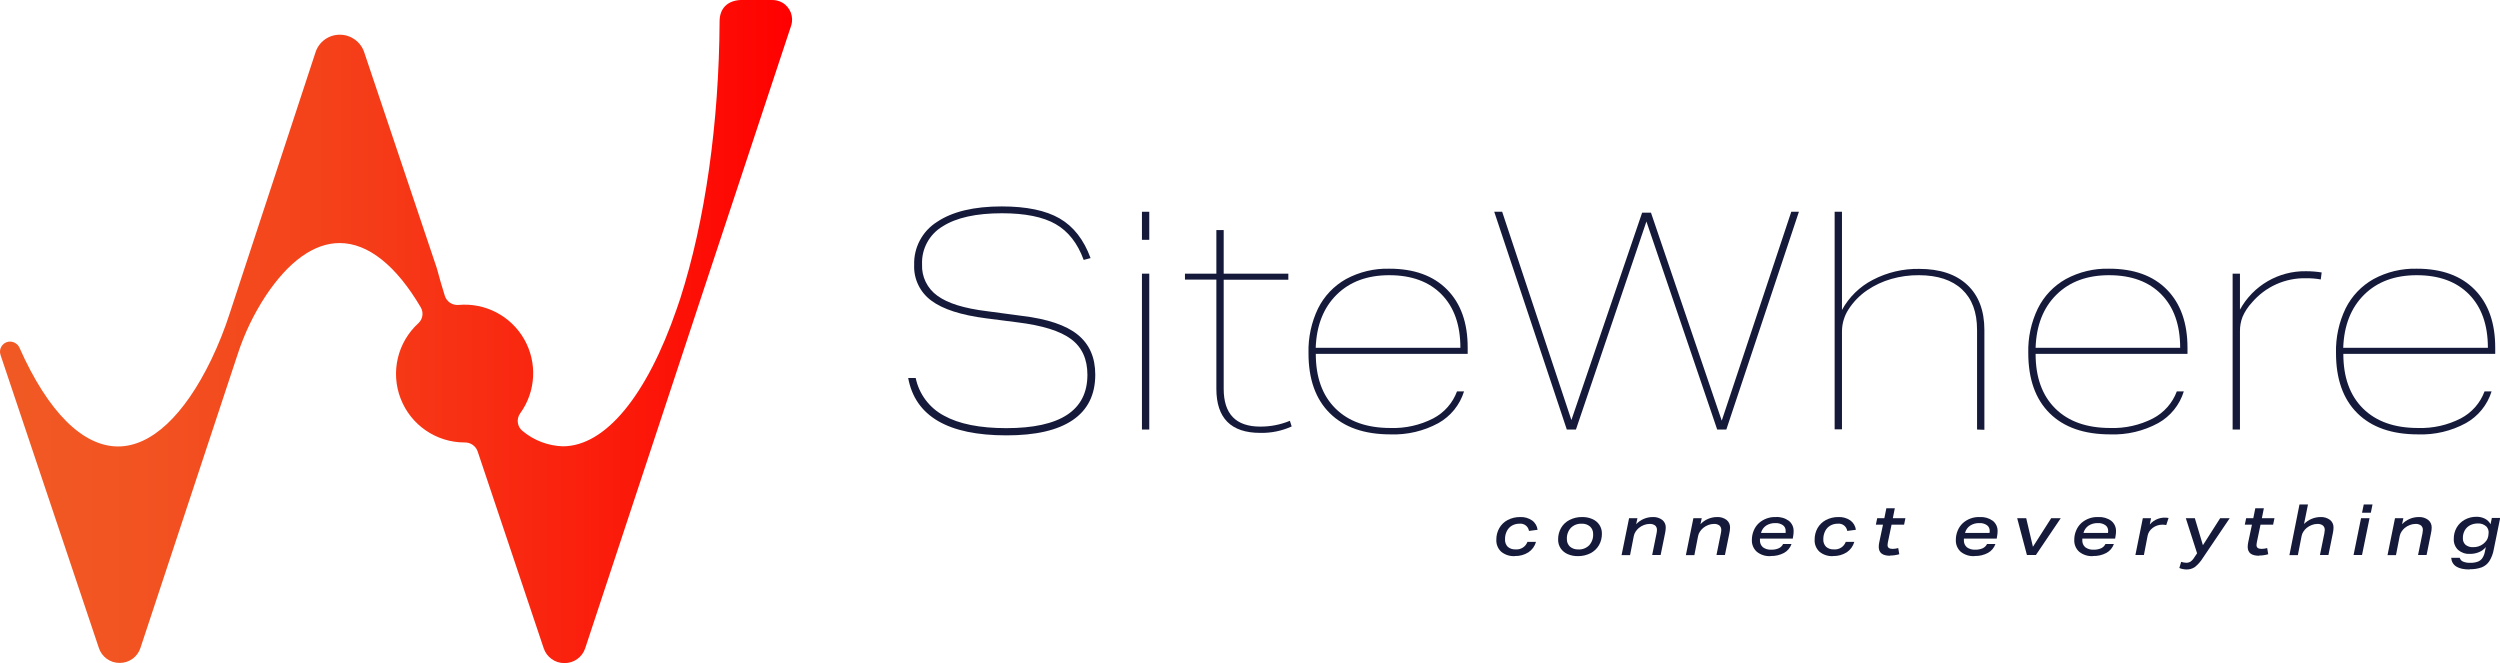
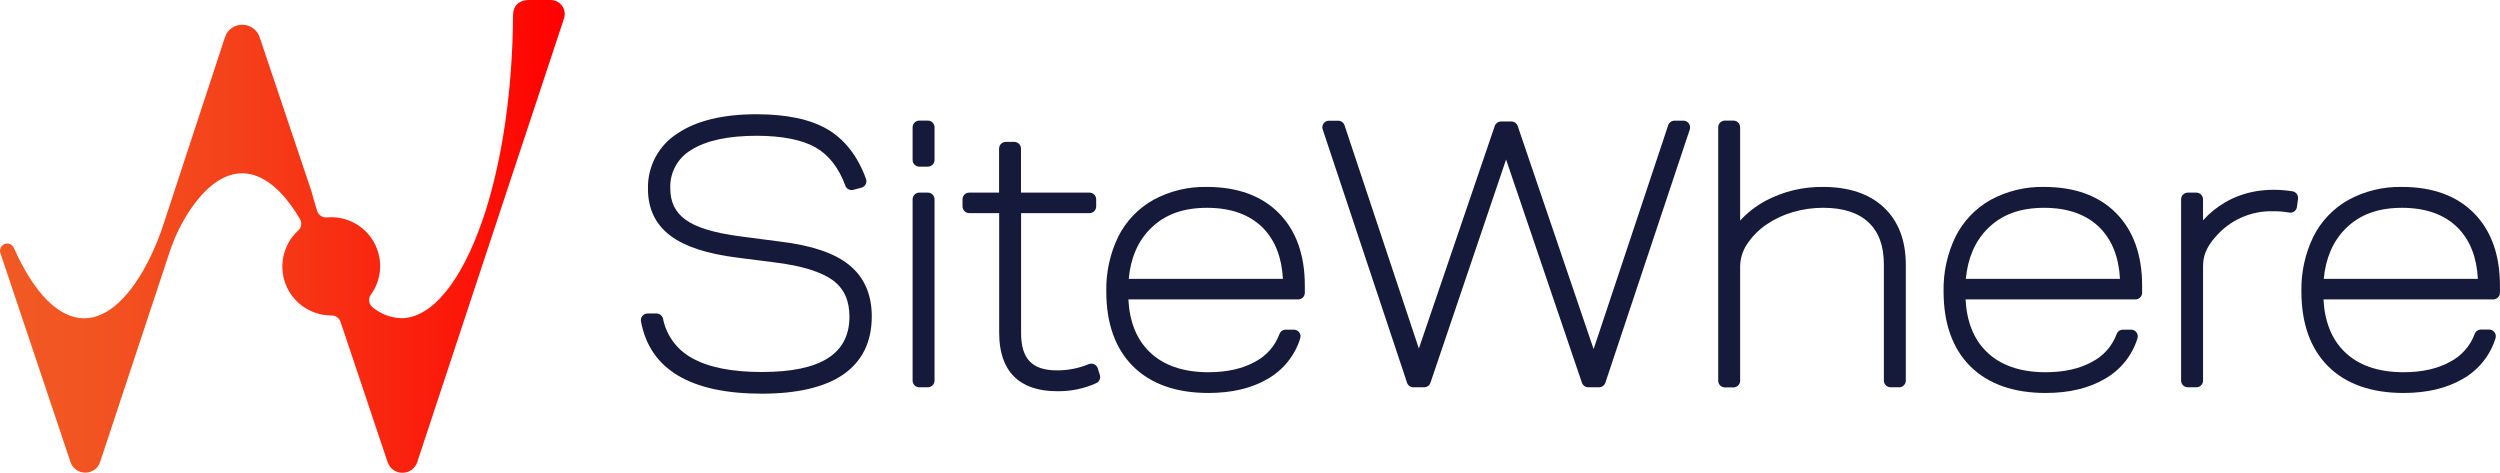
- <svg xmlns="http://www.w3.org/2000/svg" viewBox="0 0 664.79 176.26">
+ <svg xmlns="http://www.w3.org/2000/svg" viewBox="0 0 932.44 176.26">
  <defs>
    <style>.cls-1{fill:#151a3a;}.cls-2{fill:url(#Degradado_sin_nombre_2);}</style>
    <linearGradient id="Degradado_sin_nombre_2" y1="88.13" x2="210.63" y2="88.13" gradientUnits="userSpaceOnUse">
      <stop offset="0" stop-color="#f15a24" />
      <stop offset="0.18" stop-color="#f25321" />
      <stop offset="0.45" stop-color="#f53e19" />
      <stop offset="0.77" stop-color="#fb1c0b" />
      <stop offset="1" stop-color="red" />
    </linearGradient>
  </defs>
  <g id="Capa_2" data-name="Capa 2">
    <g id="Capa_1-2" data-name="Capa 1">
-       <path class="cls-1" d="M288.17,69.12q-2.43-6.65-7.46-9.53t-14.27-2.88q-10.31,0-15.78,3.49a11.22,11.22,0,0,0-5.47,10.06,9.73,9.73,0,0,0,4.09,8.39q4.09,3,13.18,4.1L271.79,84q10.14,1.22,14.8,5t4.66,10.63q0,8-6,12.08t-17.64,4.06q-23.28,0-26.11-15.25h2a14.73,14.73,0,0,0,7.5,10q6,3.33,16.58,3.33,21.59,0,21.58-14.19,0-6.25-4.34-9.49t-14.32-4.46l-8.27-1.06q-10-1.29-14.56-4.7a11.17,11.17,0,0,1-4.58-9.49,13.05,13.05,0,0,1,6.12-11.48q6.12-4.09,17.16-4.09,9.88,0,15.41,3.2T290,68.63Z" />
-       <path class="cls-1" d="M303.66,56.31h1.95v7.46h-1.95Zm0,16.46h1.95v41.45h-1.95Z" />
-       <path class="cls-1" d="M343.48,113.4a19.12,19.12,0,0,1-8.35,1.71q-11.69,0-11.68-11.76v-29H315.1V72.77h8.35V61.17h1.95v11.6h17.19v1.62H325.4v29q0,10.05,9.73,10.05a20.37,20.37,0,0,0,7.87-1.54Z" />
-       <path class="cls-1" d="M349.89,94.1q0,9.33,5.23,14.52t14.64,5.19a23.24,23.24,0,0,0,11.36-2.55,13.31,13.31,0,0,0,6.32-7.18h1.87a14.62,14.62,0,0,1-6.81,8.43,24.84,24.84,0,0,1-12.74,3q-10.45,0-16.14-5.63t-5.67-16A25.86,25.86,0,0,1,350.5,82a18.29,18.29,0,0,1,7.42-7.79,23,23,0,0,1,11.52-2.76q9.88,0,15.37,5.56t5.47,15.45V94.1Zm38.45-1.62q0-9.09-5-14.19t-13.91-5.11q-8.76,0-14,5.19t-5.56,14.11Z" />
-       <polygon class="cls-1" points="456.63 114.22 437.81 58.9 419.07 114.22 416.64 114.22 397.34 56.31 399.45 56.31 417.86 111.7 436.67 56.55 439.02 56.55 457.84 111.86 476.33 56.31 478.36 56.31 459.06 114.22 456.63 114.22" />
-       <path class="cls-1" d="M525.73,114.22V87.69q0-7-4-10.74t-11.43-3.77a25.92,25.92,0,0,0-7.38,1,22.36,22.36,0,0,0-6.41,3,17.71,17.71,0,0,0-5,5.15,10.84,10.84,0,0,0-1.7,5.72v26.12h-1.95V56.31h1.95V82.42a19.53,19.53,0,0,1,8.19-8,25.69,25.69,0,0,1,12.33-2.92q8.27,0,12.81,4.26t4.54,12v26.53Z" />
-       <path class="cls-1" d="M541.3,94.1q0,9.33,5.23,14.52t14.64,5.19a23.23,23.23,0,0,0,11.35-2.55,13.37,13.37,0,0,0,6.33-7.18h1.86a14.54,14.54,0,0,1-6.81,8.43,24.8,24.8,0,0,1-12.73,3q-10.47,0-16.14-5.63t-5.68-16A25.74,25.74,0,0,1,541.91,82a18.24,18.24,0,0,1,7.42-7.79,22.94,22.94,0,0,1,11.51-2.76q9.9,0,15.37,5.56t5.48,15.45V94.1Zm38.44-1.62q0-9.09-5-14.19t-13.91-5.11q-8.76,0-14,5.19T541.3,92.48Z" />
-       <path class="cls-1" d="M593.69,114.22V72.77h1.95v9.57a19.68,19.68,0,0,1,17.6-10.22,26.61,26.61,0,0,1,4.13.33l-.24,1.86a20.68,20.68,0,0,0-3.89-.32,18.33,18.33,0,0,0-14.44,6.49,13.13,13.13,0,0,0-2.47,3.77,10.35,10.35,0,0,0-.69,3.85v26.12Z" />
-       <path class="cls-1" d="M623.13,94.1q0,9.33,5.23,14.52T643,113.81a23.27,23.27,0,0,0,11.36-2.55,13.31,13.31,0,0,0,6.32-7.18h1.87a14.6,14.6,0,0,1-6.82,8.43,24.78,24.78,0,0,1-12.73,3q-10.46,0-16.14-5.63t-5.68-16A25.86,25.86,0,0,1,623.74,82a18.29,18.29,0,0,1,7.42-7.79,23,23,0,0,1,11.52-2.76q9.89,0,15.37,5.56t5.47,15.45V94.1Zm38.44-1.62q0-9.09-5-14.19t-13.91-5.11q-8.76,0-14,5.19t-5.56,14.11Z" />
-       <path class="cls-1" d="M402.81,147.88a5.25,5.25,0,0,1-3.61-1.16,4.09,4.09,0,0,1-1.3-3.21,6.07,6.07,0,0,1,.78-3.07,5.47,5.47,0,0,1,2.23-2.16,7,7,0,0,1,3.35-.79,5.15,5.15,0,0,1,3.14.9,3.58,3.58,0,0,1,1.47,2.49l-2.29.3a2.28,2.28,0,0,0-2.51-1.92,3.9,3.9,0,0,0-2,.5,3.44,3.44,0,0,0-1.36,1.44,4.55,4.55,0,0,0-.5,2.2,2.65,2.65,0,0,0,.72,2,2.92,2.92,0,0,0,2.1.69,3.06,3.06,0,0,0,3.14-2h2.28a4.94,4.94,0,0,1-2,2.77,6.47,6.47,0,0,1-3.64,1" />
-       <path class="cls-1" d="M419.56,147.88a6.46,6.46,0,0,1-2.71-.54,4.31,4.31,0,0,1-1.85-1.53,4.06,4.06,0,0,1-.67-2.33,6.06,6.06,0,0,1,.78-3.09,5.4,5.4,0,0,1,2.24-2.12,7.07,7.07,0,0,1,3.39-.78,6.46,6.46,0,0,1,2.71.54,4.31,4.31,0,0,1,1.85,1.53,4.09,4.09,0,0,1,.67,2.34,6.05,6.05,0,0,1-.78,3.08,5.55,5.55,0,0,1-2.24,2.13,7.18,7.18,0,0,1-3.39.77m.15-1.77a3.83,3.83,0,0,0,2.87-1.1,4.11,4.11,0,0,0,1.06-3,2.59,2.59,0,0,0-.82-2,3.17,3.17,0,0,0-2.23-.75,3.83,3.83,0,0,0-2.87,1.1,4.09,4.09,0,0,0-1.06,3,2.62,2.62,0,0,0,.82,2,3.21,3.21,0,0,0,2.23.74" />
-       <path class="cls-1" d="M433.2,137.79h2.22l-.34,1.6a6,6,0,0,1,2-1.4,6.12,6.12,0,0,1,2.41-.5,3.88,3.88,0,0,1,2.53.76,2.49,2.49,0,0,1,.93,2.05,7.52,7.52,0,0,1-.17,1.44l-1.19,5.84h-2.25l1.16-5.74a4.49,4.49,0,0,0,.11-.9,1.49,1.49,0,0,0-.49-1.21,2.29,2.29,0,0,0-1.46-.41,4.18,4.18,0,0,0-1.49.28,4.8,4.8,0,0,0-1.37.79,4.67,4.67,0,0,0-.88,1,3.16,3.16,0,0,0-.46,1.11l-1,5.12H431.2Z" />
-       <path class="cls-1" d="M450.3,137.79h2.22l-.34,1.6a6,6,0,0,1,2-1.4,6.12,6.12,0,0,1,2.41-.5,3.88,3.88,0,0,1,2.53.76,2.49,2.49,0,0,1,.93,2.05,7.52,7.52,0,0,1-.17,1.44l-1.19,5.84h-2.25l1.16-5.74a4.49,4.49,0,0,0,.11-.9,1.49,1.49,0,0,0-.49-1.21,2.29,2.29,0,0,0-1.46-.41,4.18,4.18,0,0,0-1.49.28,4.8,4.8,0,0,0-1.37.79,4.67,4.67,0,0,0-.88,1,3.16,3.16,0,0,0-.46,1.11l-1,5.12H448.3Z" />
-       <path class="cls-1" d="M470.82,147.88a5.34,5.34,0,0,1-3.65-1.15,4,4,0,0,1-1.32-3.16,6.41,6.41,0,0,1,.5-2.5,5.52,5.52,0,0,1,1.4-2,6.42,6.42,0,0,1,4.48-1.58,5.33,5.33,0,0,1,3.45,1,3.38,3.38,0,0,1,1.27,2.79,6.72,6.72,0,0,1-.09,1.13l-.13.81H468a3.38,3.38,0,0,0,0,.41,2.34,2.34,0,0,0,.78,1.89,3.41,3.41,0,0,0,2.23.65,4.55,4.55,0,0,0,2-.38,2.4,2.4,0,0,0,1.15-1.14h2.24a4.32,4.32,0,0,1-2,2.38,7.09,7.09,0,0,1-3.57.82m4-6.14a1.45,1.45,0,0,0,0-.29,2.44,2.44,0,0,0,0-.27,1.75,1.75,0,0,0-.73-1.5,3.22,3.22,0,0,0-2-.55,4.29,4.29,0,0,0-2.48.68,3.3,3.3,0,0,0-1.34,1.93Z" />
-       <path class="cls-1" d="M487.45,147.88a5.24,5.24,0,0,1-3.61-1.16,4.06,4.06,0,0,1-1.3-3.21,6.16,6.16,0,0,1,.77-3.07,5.53,5.53,0,0,1,2.23-2.16,7,7,0,0,1,3.36-.79,5.17,5.17,0,0,1,3.14.9,3.65,3.65,0,0,1,1.47,2.49l-2.3.3a2.27,2.27,0,0,0-2.5-1.92,3.94,3.94,0,0,0-2,.5,3.51,3.51,0,0,0-1.36,1.44,4.67,4.67,0,0,0-.5,2.2,2.62,2.62,0,0,0,.73,2,2.91,2.91,0,0,0,2.09.69,3.07,3.07,0,0,0,3.15-2h2.27a4.93,4.93,0,0,1-2,2.77,6.49,6.49,0,0,1-3.64,1" />
-       <path class="cls-1" d="M502.59,147.78c-2,0-3-.78-3-2.35a5.78,5.78,0,0,1,.13-1.2l1-4.72h-1.9l.36-1.72h1.9l.53-2.63h2.25l-.52,2.63h3.34l-.35,1.72H503l-1,4.79a3.37,3.37,0,0,0-.07.66q0,1,1.35,1a6.09,6.09,0,0,0,1.49-.22l.28,1.64a9.18,9.18,0,0,1-2.45.35" />
-       <path class="cls-1" d="M525.05,147.88a5.36,5.36,0,0,1-3.65-1.15,4,4,0,0,1-1.31-3.16,6.24,6.24,0,0,1,.5-2.5,5.52,5.52,0,0,1,1.4-2,6.37,6.37,0,0,1,4.47-1.58,5.38,5.38,0,0,1,3.46,1,3.4,3.4,0,0,1,1.27,2.79,6.69,6.69,0,0,1-.1,1.13l-.13.81h-8.73a3.38,3.38,0,0,0,0,.41,2.34,2.34,0,0,0,.78,1.89,3.43,3.43,0,0,0,2.23.65,4.63,4.63,0,0,0,2-.38,2.45,2.45,0,0,0,1.15-1.14h2.23a4.3,4.3,0,0,1-2,2.38,7.1,7.1,0,0,1-3.58.82m4-6.14a1.47,1.47,0,0,0,.05-.29c0-.09,0-.18,0-.27a1.76,1.76,0,0,0-.74-1.5,3.22,3.22,0,0,0-2-.55,4.26,4.26,0,0,0-2.47.68,3.36,3.36,0,0,0-1.35,1.93Z" />
-       <polygon class="cls-1" points="536.4 137.79 538.8 137.79 540.59 145.4 545.45 137.79 547.99 137.79 541.38 147.58 538.99 147.58 536.4 137.79" />
-       <path class="cls-1" d="M556.54,147.88a5.32,5.32,0,0,1-3.64-1.15,4,4,0,0,1-1.32-3.16,6.24,6.24,0,0,1,.5-2.5,5.52,5.52,0,0,1,1.4-2,6.38,6.38,0,0,1,4.48-1.58,5.37,5.37,0,0,1,3.45,1,3.4,3.4,0,0,1,1.27,2.79,5.8,5.8,0,0,1-.1,1.13l-.13.81h-8.73a3.38,3.38,0,0,0,0,.41,2.34,2.34,0,0,0,.78,1.89,3.43,3.43,0,0,0,2.23.65,4.63,4.63,0,0,0,2-.38,2.4,2.4,0,0,0,1.15-1.14h2.24a4.36,4.36,0,0,1-2,2.38,7.1,7.1,0,0,1-3.58.82m4-6.14a1.47,1.47,0,0,0,.05-.29c0-.09,0-.18,0-.27a1.76,1.76,0,0,0-.74-1.5,3.2,3.2,0,0,0-2-.55,4.26,4.26,0,0,0-2.47.68,3.36,3.36,0,0,0-1.35,1.93Z" />
-       <path class="cls-1" d="M569.81,137.79H572l-.34,1.68a5.24,5.24,0,0,1,5-1.73l-.62,1.88a5.32,5.32,0,0,0-1-.1,4.24,4.24,0,0,0-2.6.85,4,4,0,0,0-.88.92,3.32,3.32,0,0,0-.46,1.11l-1,5.18h-2.26Z" />
-       <path class="cls-1" d="M581.43,151.43a4.76,4.76,0,0,1-1-.11,3.94,3.94,0,0,1-.91-.28l.49-1.64a4.69,4.69,0,0,0,1.32.25,2.14,2.14,0,0,0,1.14-.29,3.37,3.37,0,0,0,1-1.09l.77-1.14-3-9.34h2.4l2.15,7.19,4.59-7.19h2.54l-7.13,10.56a9.36,9.36,0,0,1-2.16,2.45,3.81,3.81,0,0,1-2.19.63" />
-       <path class="cls-1" d="M600.7,147.78c-2,0-3-.78-3-2.35a6.55,6.55,0,0,1,.13-1.2l1-4.72h-1.9l.36-1.72h1.9l.53-2.63H602l-.53,2.63h3.35l-.36,1.72h-3.35l-1,4.79a3.37,3.37,0,0,0-.07.66q0,1,1.35,1a6,6,0,0,0,1.49-.22l.28,1.64a9.1,9.1,0,0,1-2.44.35" />
-       <path class="cls-1" d="M611.47,134.15h2.26l-1.05,5.19a6.06,6.06,0,0,1,2-1.36,6.18,6.18,0,0,1,2.38-.49,3.91,3.91,0,0,1,2.53.76,2.49,2.49,0,0,1,.93,2.05,7.1,7.1,0,0,1-.17,1.45l-1.18,5.83h-2.26l1.17-5.74a5.38,5.38,0,0,0,.11-.9,1.5,1.5,0,0,0-.5-1.21,2.27,2.27,0,0,0-1.46-.41,4.12,4.12,0,0,0-1.48.28,5,5,0,0,0-1.38.79,4.35,4.35,0,0,0-.87,1,3,3,0,0,0-.46,1.11l-1,5.12h-2.25Z" />
-       <path class="cls-1" d="M627.84,137.79h2.26l-2,9.79h-2.25Zm.72-3.64h2.33l-.45,2.2H628.1Z" />
-       <path class="cls-1" d="M636.87,137.79h2.22l-.34,1.6a6.2,6.2,0,0,1,2-1.4,6.12,6.12,0,0,1,2.41-.5,3.86,3.86,0,0,1,2.53.76,2.49,2.49,0,0,1,.93,2.05,6.8,6.8,0,0,1-.17,1.44l-1.18,5.84H643l1.17-5.74a5.38,5.38,0,0,0,.11-.9,1.5,1.5,0,0,0-.5-1.21,2.27,2.27,0,0,0-1.46-.41,4.12,4.12,0,0,0-1.48.28,5,5,0,0,0-1.38.79,4.35,4.35,0,0,0-.87,1,3,3,0,0,0-.46,1.11l-1,5.12h-2.25Z" />
-       <path class="cls-1" d="M656.68,151.43q-4.59,0-4.87-3.1h2.27a1.56,1.56,0,0,0,.87,1,4.48,4.48,0,0,0,1.92.33,5.4,5.4,0,0,0,2-.3,2.6,2.6,0,0,0,1.22-.93,4.67,4.67,0,0,0,.67-1.68l.26-1.28a4.44,4.44,0,0,1-1.8,1.35,6.11,6.11,0,0,1-2.47.47,4.42,4.42,0,0,1-3.1-1.06,3.76,3.76,0,0,1-1.15-2.91,5.9,5.9,0,0,1,.75-3,5.63,5.63,0,0,1,2.14-2.11,6.3,6.3,0,0,1,3.13-.79,4.78,4.78,0,0,1,2.27.51,3.58,3.58,0,0,1,1.49,1.47l.34-1.68h2.22l-1.7,8.34a8.65,8.65,0,0,1-1.19,3.17,4.34,4.34,0,0,1-2,1.63,8.55,8.55,0,0,1-3.18.5m4.93-9a3.94,3.94,0,0,0,.07-.77,2.24,2.24,0,0,0-.58-1.56,3.07,3.07,0,0,0-2.35-.83,4.39,4.39,0,0,0-2,.47,3.46,3.46,0,0,0-1.41,1.35,4,4,0,0,0-.51,2.08,2.21,2.21,0,0,0,.71,1.78,3,3,0,0,0,2,.62,4.23,4.23,0,0,0,2.69-.86,4.6,4.6,0,0,0,.9-.94,2.82,2.82,0,0,0,.43-1.06Z" />
+       <path class="cls-1" d="M317.62,68.39q-4-10.85-12.18-15.55t-23.28-4.69q-16.82,0-25.74,5.68a18.33,18.33,0,0,0-8.93,16.41q0,8.87,6.68,13.69t21.5,6.69l15.22,2q16.53,2,24.14,8.07T322.64,118q0,13.11-9.72,19.72t-28.78,6.61q-38,0-42.6-24.87h3.31a24.15,24.15,0,0,0,12.23,16.41q9.74,5.41,27.06,5.42,35.19,0,35.19-23.15,0-10.2-7.07-15.48T288.9,95.38l-13.49-1.72Q259.14,91.55,251.66,86T244.18,70.5a21.29,21.29,0,0,1,10-18.72q10-6.68,28-6.68,16.14,0,25.14,5.23t13.36,17.26Z" />
+       <path class="cls-1" d="M284.14,146.83c-26.58,0-41.74-9.05-45.06-26.91a2.5,2.5,0,0,1,2.46-3h3.31a2.5,2.5,0,0,1,2.43,1.94,21.55,21.55,0,0,0,11,14.78c6.08,3.39,14.77,5.11,25.84,5.11,22,0,32.7-6.76,32.7-20.65,0-6-2-10.42-6.08-13.48-4.35-3.25-11.8-5.54-22.16-6.8l-13.51-1.72C263.7,94.66,255.55,92,250.17,88c-5.63-4.18-8.49-10.07-8.49-17.49a23.76,23.76,0,0,1,11.1-20.8c7-4.71,16.94-7.1,29.38-7.1,11.15,0,20,1.87,26.39,5.57s11.36,10,14.46,18.57A2.5,2.5,0,0,1,321.29,70l-3,.8a2.5,2.5,0,0,1-3-1.56c-2.43-6.63-6.15-11.42-11.07-14.24s-12.48-4.36-22-4.36c-10.67,0-18.87,1.78-24.4,5.29A15.84,15.84,0,0,0,250,70.24c0,5.11,1.85,8.92,5.65,11.67,4.08,3,10.93,5,20.34,6.23l15.23,2c11.42,1.37,20,4.26,25.39,8.6,5.67,4.54,8.54,11,8.54,19.28,0,9.57-3.64,16.9-10.81,21.78C307.45,144.46,297.29,146.83,284.14,146.83Z" />
+       <path class="cls-1" d="M342.88,47.48h3.18V59.65h-3.18Zm0,26.86h3.18V142h-3.18Z" />
+       <path class="cls-1" d="M346.06,144.45h-3.18a2.5,2.5,0,0,1-2.5-2.5V74.34a2.5,2.5,0,0,1,2.5-2.5h3.18a2.5,2.5,0,0,1,2.5,2.5V142A2.5,2.5,0,0,1,346.06,144.45Zm0-82.29h-3.18a2.5,2.5,0,0,1-2.5-2.5V47.48a2.5,2.5,0,0,1,2.5-2.5h3.18a2.5,2.5,0,0,1,2.5,2.5V59.66A2.5,2.5,0,0,1,346.06,62.16Z" />
+       <path class="cls-1" d="M407.85,140.63a31.41,31.41,0,0,1-13.63,2.78q-19.05,0-19.05-19.19V77H361.54V74.34h13.63V55.42h3.17V74.34h28.05V77H378.34v47.23q0,16.41,15.88,16.41a33.34,33.34,0,0,0,12.83-2.51Z" />
+       <path class="cls-1" d="M394.22,145.91c-14.1,0-21.55-7.5-21.55-21.69V79.49H361.54A2.5,2.5,0,0,1,359,77V74.34a2.5,2.5,0,0,1,2.5-2.5h11.13V55.42a2.5,2.5,0,0,1,2.5-2.5h3.17a2.5,2.5,0,0,1,2.5,2.5V71.84h25.55a2.5,2.5,0,0,1,2.5,2.5V77a2.5,2.5,0,0,1-2.5,2.5H380.84v44.73c0,9.62,4.13,13.91,13.38,13.91a30.8,30.8,0,0,0,11.88-2.33,2.51,2.51,0,0,1,3.34,1.56l.79,2.51a2.49,2.49,0,0,1-1.31,3A33.86,33.86,0,0,1,394.22,145.91Z" />
+       <path class="cls-1" d="M418.3,109.14q0,15.21,8.53,23.68t23.88,8.47q11,0,18.53-4.17a21.68,21.68,0,0,0,10.32-11.71h3a23.8,23.8,0,0,1-11.11,13.76q-8.34,4.91-20.78,4.9-17.06,0-26.33-9.2t-9.26-26.13a42.09,42.09,0,0,1,4.17-19.31A29.84,29.84,0,0,1,431.4,76.72a37.57,37.57,0,0,1,18.79-4.5q16.14,0,25.07,9.07t8.93,25.2v2.65ZM481,106.49q0-14.82-8.13-23.15T450.19,75q-14.29,0-22.83,8.47t-9.06,23Z" />
+       <path class="cls-1" d="M450.71,146.57c-12,0-21.46-3.34-28.09-9.92s-10-16-10-27.91a44.88,44.88,0,0,1,4.44-20.45,32.37,32.37,0,0,1,13.11-13.74,40.09,40.09,0,0,1,20-4.83c11.4,0,20.43,3.3,26.85,9.81s9.65,15.57,9.65,27v2.65a2.5,2.5,0,0,1-2.5,2.5H420.86c.43,8.22,3,14.74,7.73,19.41,5.18,5.14,12.62,7.74,22.12,7.74,6.86,0,12.69-1.3,17.32-3.86a19.1,19.1,0,0,0,9.18-10.38,2.51,2.51,0,0,1,2.35-1.64h3a2.5,2.5,0,0,1,2.39,3.25,26.34,26.34,0,0,1-12.24,15.17C466.83,144.81,459.42,146.57,450.71,146.57ZM421,104h57.49c-.42-8-2.89-14.32-7.36-18.91-4.91-5-11.94-7.58-20.9-7.58S434.38,80,429.12,85.25C424.43,89.9,421.69,96.2,421,104Z" />
+       <polygon class="cls-1" points="592.42 141.95 561.72 51.72 531.16 141.95 527.19 141.95 495.7 47.48 499.14 47.48 529.17 137.85 559.87 47.88 563.71 47.88 594.4 138.12 624.57 47.48 627.88 47.48 596.39 141.95 592.42 141.95" />
+       <path class="cls-1" d="M596.39,144.45h-4a2.5,2.5,0,0,1-2.37-1.69L561.73,59.5l-28.2,83.25a2.51,2.51,0,0,1-2.37,1.7h-4a2.5,2.5,0,0,1-2.37-1.71L493.33,48.27a2.48,2.48,0,0,1,.34-2.25,2.52,2.52,0,0,1,2-1h3.44a2.49,2.49,0,0,1,2.37,1.72L529.2,130l28.3-83a2.51,2.51,0,0,1,2.37-1.69h3.84a2.48,2.48,0,0,1,2.36,1.7l28.31,83.2L622.2,46.69A2.5,2.5,0,0,1,624.57,45h3.31a2.51,2.51,0,0,1,2.37,3.29l-31.49,94.47A2.5,2.5,0,0,1,596.39,144.45Z" />
+       <path class="cls-1" d="M705.14,142V98.69q0-11.39-6.48-17.54T680,75a42.53,42.53,0,0,0-12,1.72,36.8,36.8,0,0,0-10.45,4.9,28.88,28.88,0,0,0-8.2,8.4,17.75,17.75,0,0,0-2.78,9.33V142h-3.18V47.48h3.18V90.09A31.87,31.87,0,0,1,659.89,77,41.78,41.78,0,0,1,680,72.22q13.5,0,20.91,7t7.41,19.52V142Z" />
+       <path class="cls-1" d="M708.32,144.45h-3.18a2.5,2.5,0,0,1-2.5-2.5V98.69c0-6.94-1.86-12.08-5.7-15.72S687.42,77.5,680,77.5a40.15,40.15,0,0,0-11.33,1.62,34.37,34.37,0,0,0-9.74,4.56,26.6,26.6,0,0,0-7.49,7.64,15.18,15.18,0,0,0-2.41,8V142a2.5,2.5,0,0,1-2.5,2.5h-3.18a2.5,2.5,0,0,1-2.5-2.5V47.48a2.5,2.5,0,0,1,2.5-2.5h3.18a2.5,2.5,0,0,1,2.5,2.5V82.26a36,36,0,0,1,9.68-7.47A44.44,44.44,0,0,1,680,69.72c9.61,0,17.22,2.57,22.62,7.63s8.2,12.28,8.2,21.34V142A2.5,2.5,0,0,1,708.32,144.45Z" />
+       <path class="cls-1" d="M730.54,109.14q0,15.21,8.54,23.68T763,141.29q11,0,18.52-4.17a21.68,21.68,0,0,0,10.32-11.71h3.05a23.77,23.77,0,0,1-11.12,13.76q-8.33,4.91-20.77,4.9-17.07,0-26.33-9.2t-9.26-26.13a42.09,42.09,0,0,1,4.17-19.31,29.81,29.81,0,0,1,12.1-12.71,37.62,37.62,0,0,1,18.79-4.5q16.14,0,25.07,9.07t8.94,25.2v2.65Zm62.72-2.65q0-14.82-8.14-23.15T762.43,75q-14.28,0-22.82,8.47t-9.07,23Z" />
+       <path class="cls-1" d="M763,146.57c-12,0-21.46-3.34-28.09-9.92s-10-16-10-27.91a44.75,44.75,0,0,1,4.44-20.45,32.41,32.41,0,0,1,13.1-13.74,40.14,40.14,0,0,1,20-4.83c11.41,0,20.44,3.3,26.85,9.81s9.66,15.57,9.66,27v2.65a2.5,2.5,0,0,1-2.5,2.5H733.11c.43,8.22,3,14.74,7.73,19.41,5.18,5.14,12.62,7.74,22.12,7.74,6.86,0,12.68-1.3,17.31-3.86a19.12,19.12,0,0,0,9.19-10.38,2.51,2.51,0,0,1,2.34-1.64h3.05a2.5,2.5,0,0,1,2.38,3.25A26.32,26.32,0,0,1,785,141.33C779.08,144.81,771.66,146.57,763,146.57ZM733.21,104H790.7c-.43-8-2.9-14.32-7.37-18.91-4.91-5-11.94-7.58-20.9-7.58S746.62,80,741.37,85.25C736.68,89.9,733.94,96.2,733.21,104Z" />
+       <path class="cls-1" d="M816,142V74.34h3.17V90A32.12,32.12,0,0,1,847.9,73.28a44.65,44.65,0,0,1,6.75.53l-.4,3a32.27,32.27,0,0,0-6.35-.53,30,30,0,0,0-23.55,10.58,21.94,21.94,0,0,0-4,6.15,17,17,0,0,0-1.13,6.29V142Z" />
+       <path class="cls-1" d="M819.19,144.45H816a2.5,2.5,0,0,1-2.5-2.5V74.34a2.5,2.5,0,0,1,2.5-2.5h3.17a2.5,2.5,0,0,1,2.5,2.5v7.85a34,34,0,0,1,8.22-6.7c7.21-4.21,15.77-5.58,25.12-4.15a2.51,2.51,0,0,1,2.1,2.8l-.4,3a2.5,2.5,0,0,1-1,1.71,2.54,2.54,0,0,1-2,.42,30.56,30.56,0,0,0-5.86-.48,27.29,27.29,0,0,0-21.67,9.73A19.54,19.54,0,0,0,822.64,94a14.59,14.59,0,0,0-.95,5.37V142A2.5,2.5,0,0,1,819.19,144.45Z" />
+       <path class="cls-1" d="M864,109.14q0,15.21,8.54,23.68t23.88,8.47q11,0,18.52-4.17a21.68,21.68,0,0,0,10.32-11.71h3.05a23.77,23.77,0,0,1-11.12,13.76q-8.33,4.91-20.77,4.9-17.07,0-26.33-9.2t-9.26-26.13A42.09,42.09,0,0,1,865,89.43a29.81,29.81,0,0,1,12.1-12.71,37.62,37.62,0,0,1,18.79-4.5q16.14,0,25.07,9.07t8.94,25.2v2.65Zm62.72-2.65q0-14.82-8.14-23.15T895.93,75q-14.28,0-22.82,8.47t-9.07,23Z" />
+       <path class="cls-1" d="M896.46,146.57c-12,0-21.46-3.34-28.09-9.92s-10-16-10-27.91a44.75,44.75,0,0,1,4.44-20.45,32.41,32.41,0,0,1,13.1-13.74,40.14,40.14,0,0,1,20-4.83c11.41,0,20.44,3.3,26.85,9.81s9.66,15.57,9.66,27v2.65a2.5,2.5,0,0,1-2.5,2.5H866.61c.43,8.22,3,14.74,7.73,19.41,5.18,5.14,12.62,7.74,22.12,7.74,6.86,0,12.68-1.3,17.31-3.86A19.12,19.12,0,0,0,923,124.55a2.51,2.51,0,0,1,2.34-1.64h3.05a2.5,2.5,0,0,1,2.38,3.25,26.32,26.32,0,0,1-12.23,15.17C912.58,144.81,905.16,146.57,896.46,146.57ZM866.71,104h57.48c-.42-8-2.89-14.32-7.36-18.91-4.91-5-11.94-7.58-20.9-7.58S880.12,80,874.87,85.25C870.18,89.9,867.44,96.2,866.71,104Z" />
      <path class="cls-2" d="M208,.68A5.46,5.46,0,0,0,205.26,0H196.9c-3.5.19-5.53,2.25-5.55,5.67-.14,27.07-3.85,53.11-10.46,73.71L180,82c-8,23.31-19.08,36.68-30.34,36.68a17.56,17.56,0,0,1-10.61-4,3.43,3.43,0,0,1-.73-4.76,18.22,18.22,0,0,0-16.42-28.83,3.5,3.5,0,0,1-3.62-2.44q-1.12-3.56-2.12-7.32L96.85,13.9a6.83,6.83,0,0,0-6.48-4.67h0a6.75,6.75,0,0,0-6.48,4.71L61.06,83.41a96.94,96.94,0,0,1-4.88,12.22C49,110.47,40.24,118.72,31.4,118.72c-9.43,0-18.67-9.27-26.18-26.17a2.78,2.78,0,0,0-3-1.68A2.69,2.69,0,0,0,.14,94.39l26.14,77.89a5.77,5.77,0,0,0,5.54,4h0a5.76,5.76,0,0,0,5.53-4l25.82-78a64.83,64.83,0,0,1,7.51-15.65c6.07-9.12,12.83-14,19.63-14,7.58,0,15.05,6,21.57,17.09a3.39,3.39,0,0,1-.61,4.21,18.24,18.24,0,0,0,12.27,31.73h0A3.55,3.55,0,0,1,127,120l17.56,52.33a5.77,5.77,0,0,0,5.54,4h0a5.76,5.76,0,0,0,5.53-4L184.92,83.7c.3-.89.6-1.79.89-2.7L210.37,6.85A5.22,5.22,0,0,0,208,.68" />
    </g>
  </g>
</svg>
